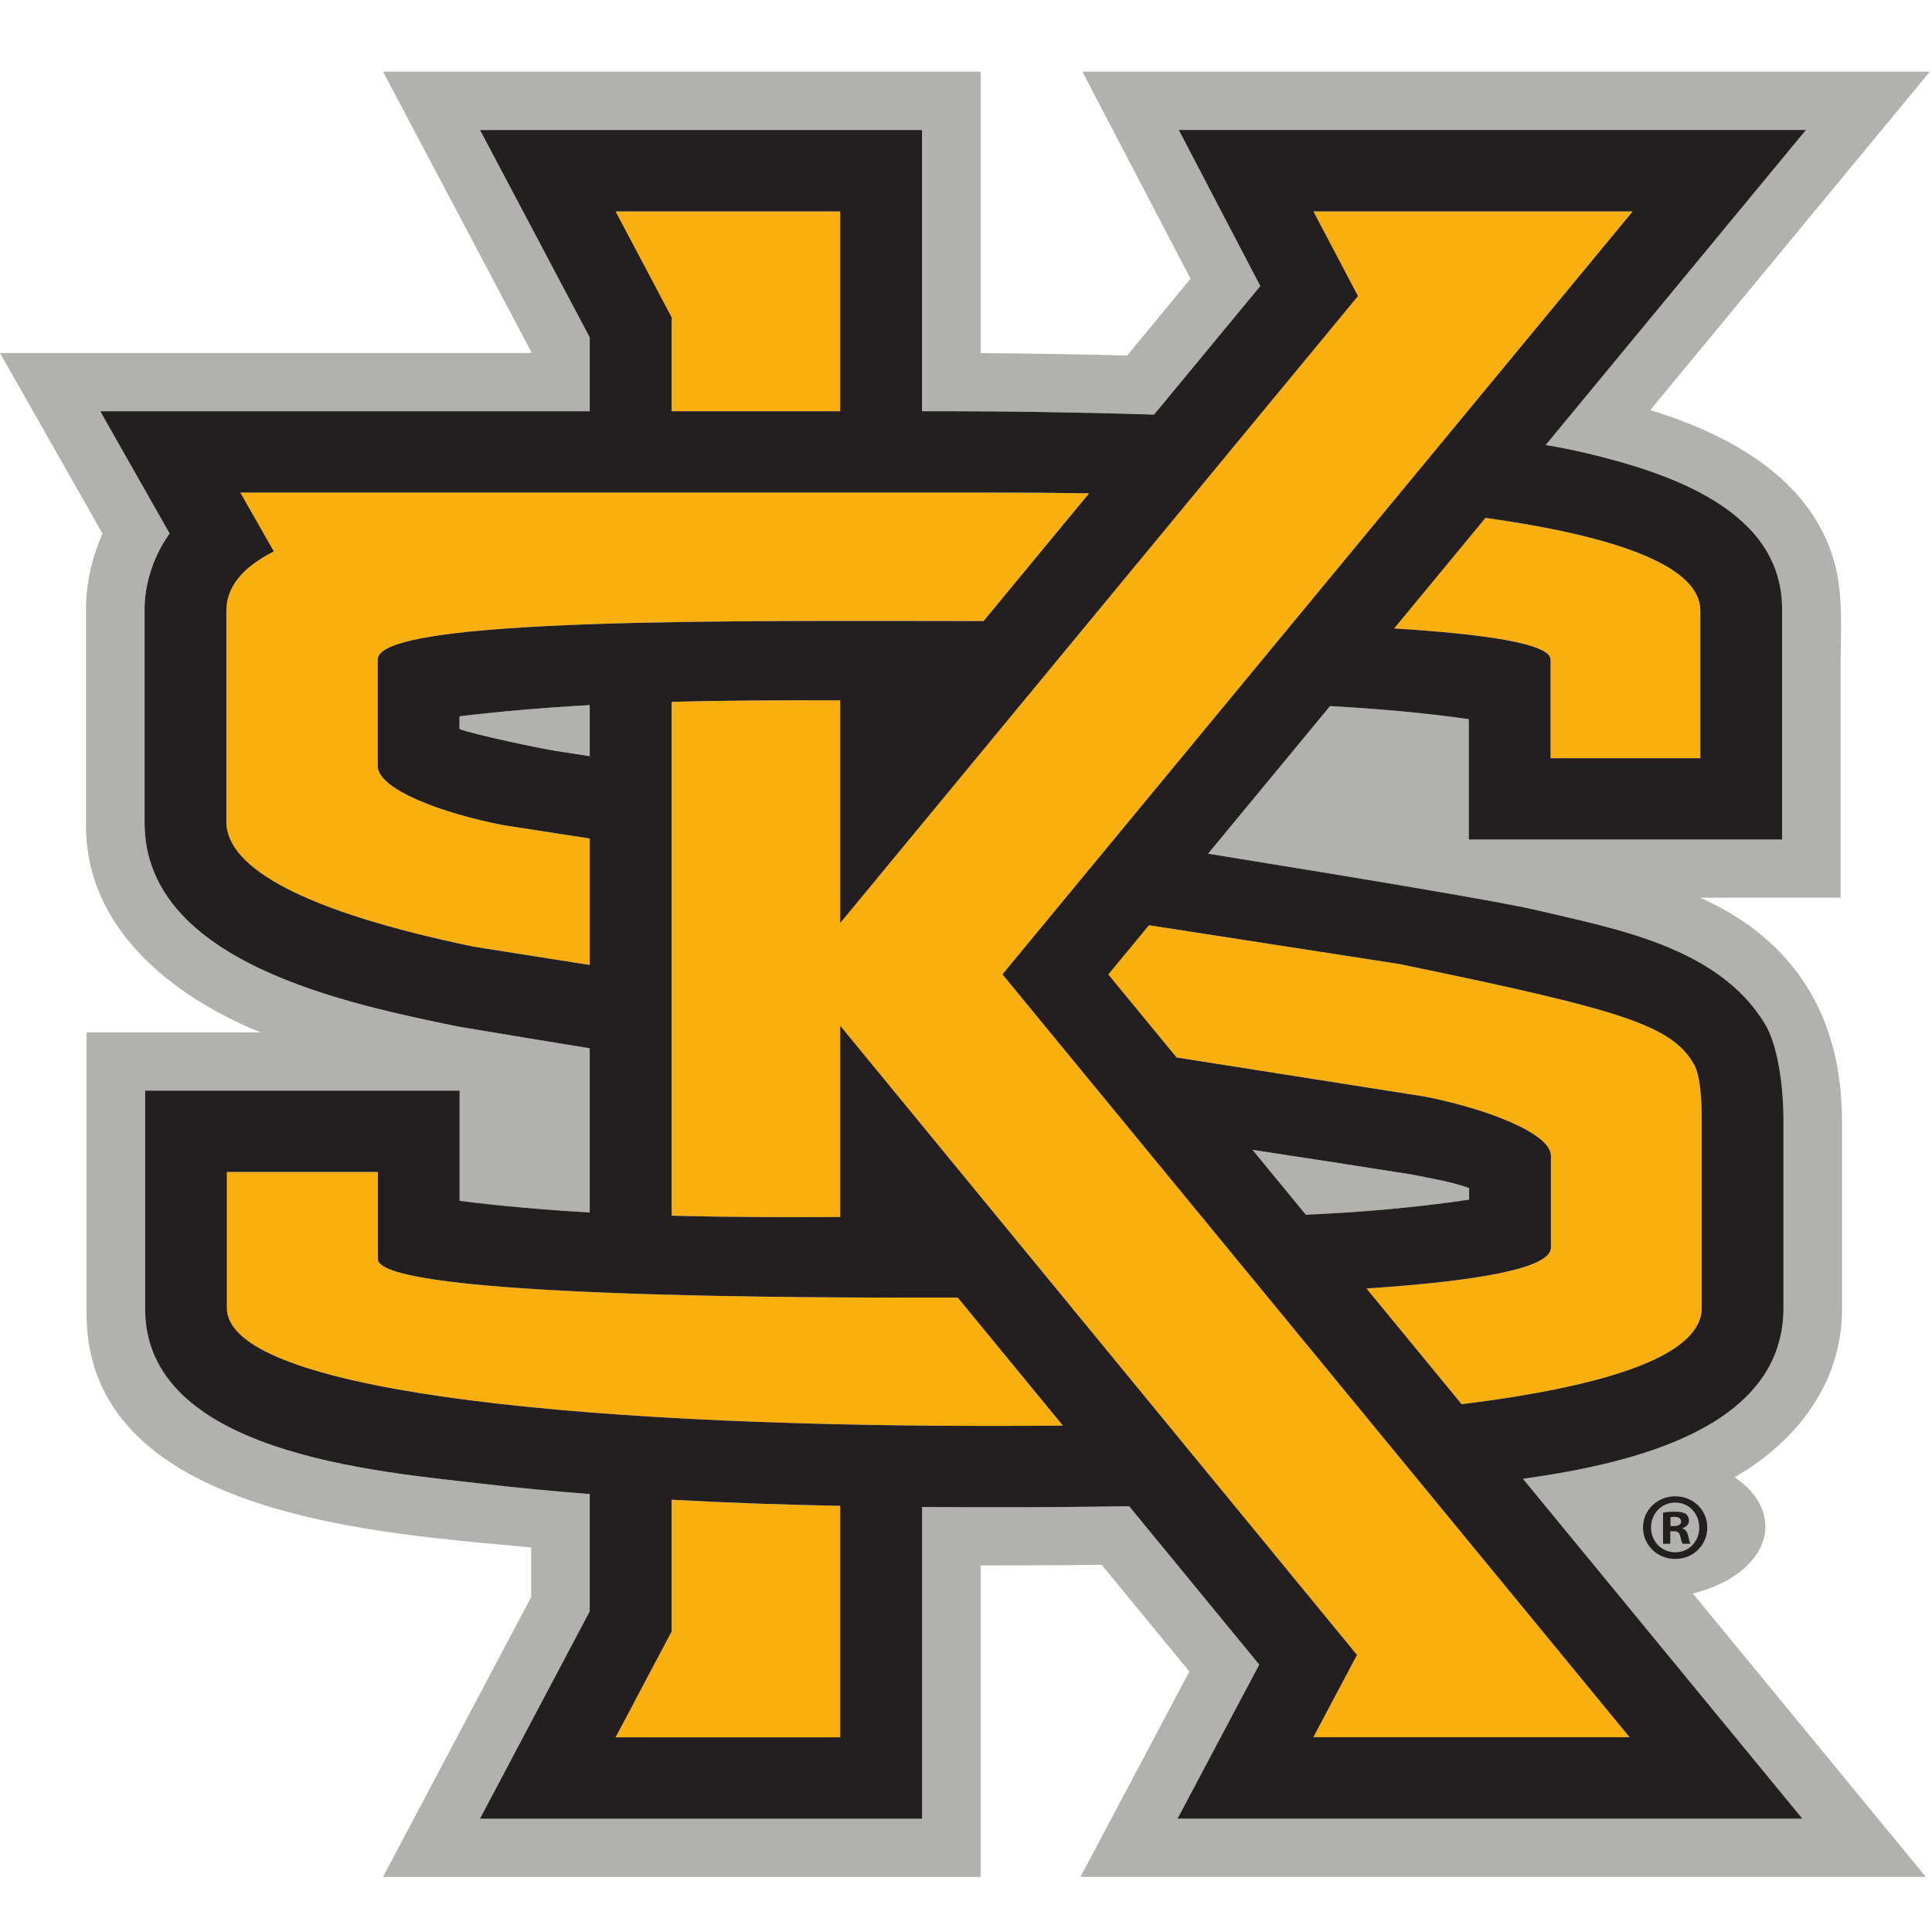
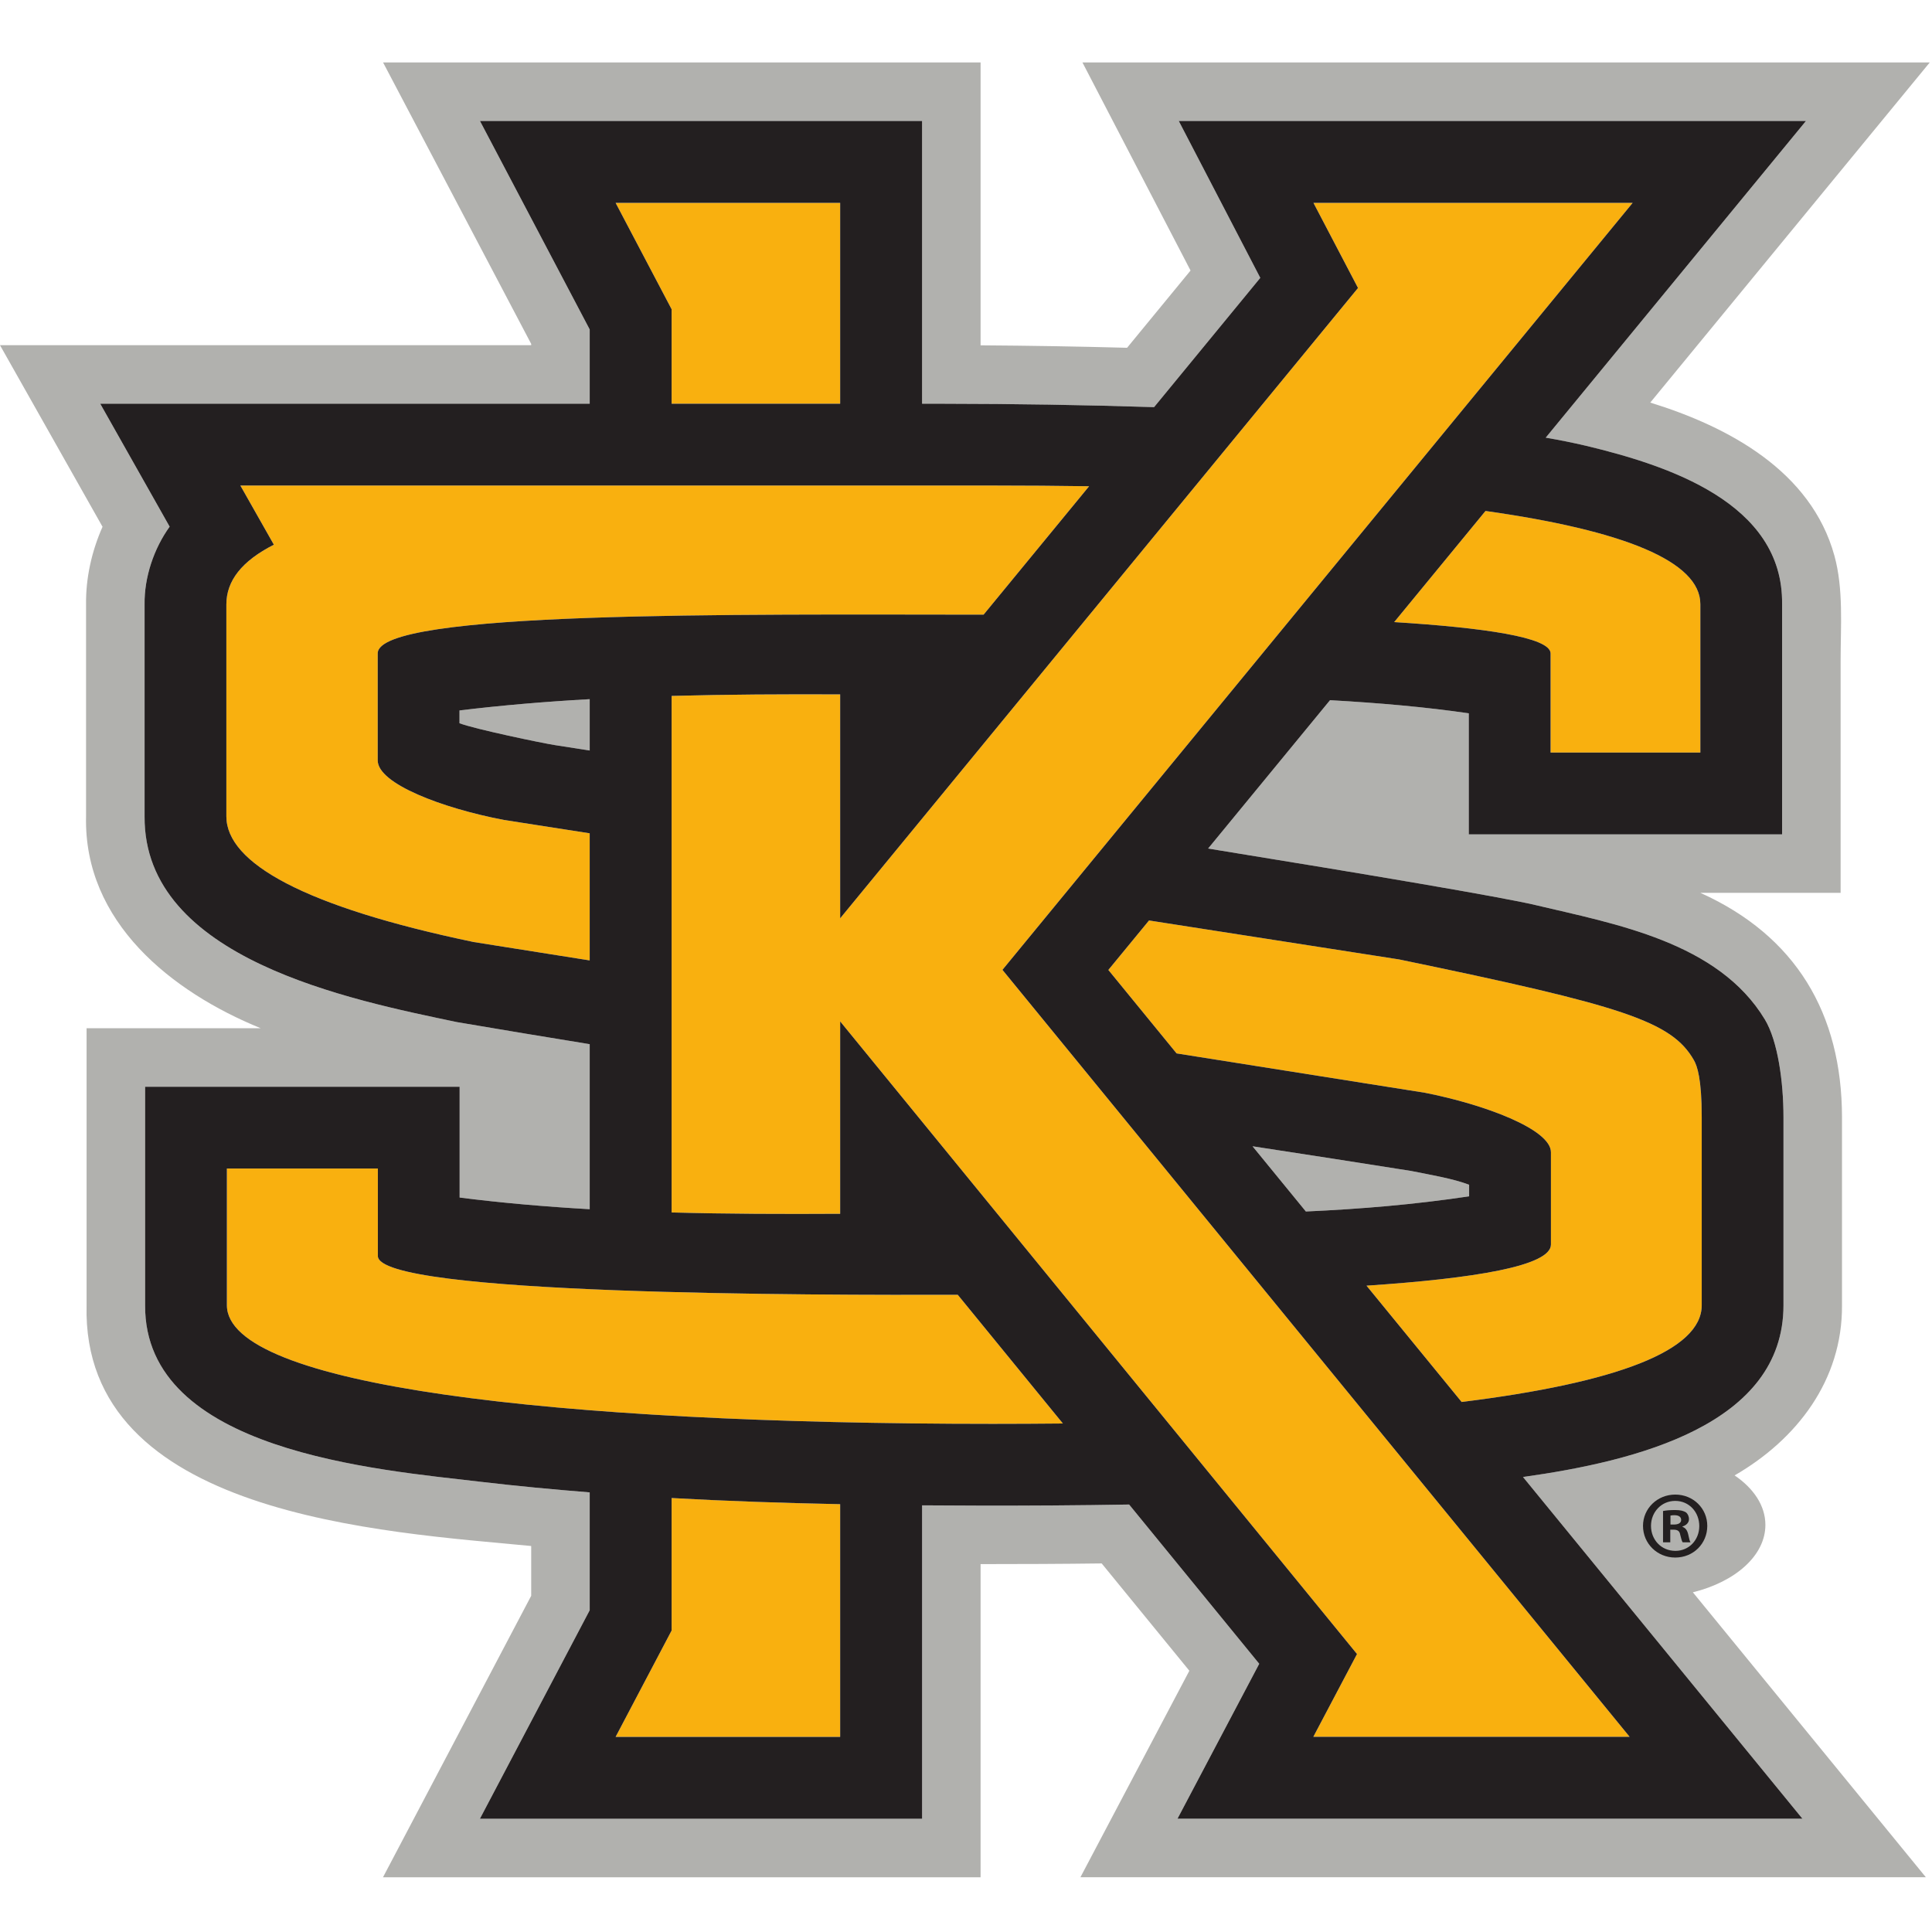
<svg xmlns="http://www.w3.org/2000/svg" width="200" height="200">
  <g fill="none">
-     <path d="M57.43 77.718l3.616.562v-5.288c-4.5.25-8.992.619-13.48 1.16v1.32c1.602.604 8.575 2.048 9.864 2.246" fill="#B1B1AE" />
-     <path d="M186.585 188.271h-64.693l8.462-15.95-13.468-16.4c-5.196.092-10.39.12-15.571.112a1044.88 1044.88 0 0 1-5.862-.029v32.274H49.679l11.367-21.47V154.67a302.562 302.562 0 0 1-11.261-1.087c-10.694-1.253-34.86-3.124-34.763-18.185v-22.497H47.58v11.41c4.46.562 8.952.945 13.466 1.2v-16.993c-4.58-.74-9.16-1.495-13.735-2.271-10.946-2.284-32.452-6.495-32.344-21.187V63.237c-.043-2.807.974-5.773 2.595-8.007l-7.186-12.66h50.67v-7.647l-11.36-21.47h45.767V42.57h2.227c6.096 0 13.75.1 21.79.35l10.994-13.311s-6.682-12.795-8.44-16.158h64.93l-26.941 32.613c1.535.264 2.95.543 4.204.843 8.313 1.99 20.403 5.822 20.264 16.297v23.707h-32.433V74.45c-4.419-.646-9.275-1.071-14.365-1.355l-12.619 15.276c16.582 2.677 30.366 4.99 33.887 5.82 8.284 1.953 18.928 3.825 23.75 11.79 1.332 2.198 1.924 6.384 1.924 10.044v19.372c0 12.309-15.243 16.059-26.965 17.688l28.925 35.185zm-3.832-30.254c0-1.973-1.216-3.762-3.186-5.095 6.438-3.702 11.17-9.8 11.116-17.524v-19.375c-.019-10.67-4.78-18.657-14.657-23.088h14.514V69.012c0-3.541.312-7.35-.642-10.791-2.415-8.724-10.976-13.283-19.063-15.77L199.77 7.424h-87.717c3.729 7.144 7.461 14.286 11.192 21.43l-6.57 7.954a748.706 748.706 0 0 0-15.165-.253V7.425H39.654L54.99 36.41v.133H0l10.615 18.698c-1.115 2.495-1.741 5.257-1.707 7.993V85.06c-.249 10.882 8.842 18.071 18.082 21.817H8.963v28.52c-.544 21.705 30.809 23.338 46.027 24.795v5.126l-15.343 28.985h61.862v-32.247c4.179 0 8.36-.017 12.537-.07l9.076 11.05-11.275 21.26h87.514l-24.116-29.337c4.389-1.078 7.508-3.775 7.508-6.942z" fill="#B1B1AE" />
-     <path d="M146.049 121.567a3131.83 3131.83 0 0 0-16.386-2.534l5.52 6.713c5.61-.25 11.24-.715 16.9-1.561v-1.192c-1.641-.624-3.924-1.008-6.034-1.426" fill="#B1B1AE" />
-     <path d="M61.046 86.803l-8.894-1.377c-6.373-1.211-13.049-3.73-13.049-6.126V68.273c0-4.405 37.179-3.994 62.718-3.984l10.923-13.222a703.884 703.884 0 0 0-10.055-.074H24.882l3.47 6.094c-3.347 1.69-4.92 3.735-4.92 6.15V85.06c0 4.804 8.075 9.302 25.61 12.941l12.004 1.892v-13.09m83.28-21.748c9.18.571 16.19 1.55 16.19 3.224v10.21h15.504V63.206c0-4.405-7.928-7.587-22.241-9.595l-9.453 11.443m-29.589 35.82l7.063 8.594 25.686 4.048c6.185 1.21 13.067 3.763 13.067 6.13v9.504c0 2.21-7.956 3.497-19.09 4.234l9.846 11.977c16.022-1.98 24.853-5.278 24.853-9.963v-19.372c0-3.947-.469-5.272-.815-5.869-2.306-4.02-7.423-5.608-30.49-10.361l-25.91-4.016-4.21 5.094m-75.621 29.454v-9.005H23.488v14.075c0 8.262 33.683 12.215 79.287 12.215 2.477 0 4.888-.013 7.253-.036l-10.882-13.253c-14.559.038-60.03.043-60.03-3.996" fill="#F9B00F" />
-     <path d="M169.01 21.888h-33.04l4.612 8.763-53.61 64.908V72.5c-5.81-.022-11.63 0-17.446.159v53.187c5.812.157 11.636.171 17.447.138V106.17l53.505 65.145-4.52 8.52h32.737l-64.923-78.972 65.239-78.976M69.526 42.57h17.447V21.888H63.729l5.797 10.954v9.728m0 126.325l-5.797 10.95h23.244v-23.96a489.857 489.857 0 0 1-17.447-.633v13.643" fill="#F9B00F" />
-     <path d="M168.695 179.836h-32.737l4.52-8.52-53.505-65.145v19.812c-5.81.033-11.635.019-17.447-.138V72.658c5.816-.158 11.636-.18 17.447-.158v23.06l53.609-64.909-4.612-8.763h33.04l-65.238 78.976 64.923 78.972zm-65.92-32.223c-45.604 0-79.287-3.953-79.287-12.215v-14.075h15.628v9.005c0 4.039 45.471 4.034 60.03 3.996l10.882 13.253c-2.365.023-4.776.036-7.253.036zm-15.802 32.233H63.729l5.797-10.951v-13.643c5.81.322 11.628.518 17.447.633v23.96zM61.046 72.992v5.288l-3.616-.562c-1.29-.198-8.262-1.642-9.863-2.247v-1.319c4.487-.541 8.98-.91 13.48-1.16zM49.041 98c-17.534-3.639-25.608-8.137-25.608-12.941V63.237c0-2.415 1.572-4.46 4.919-6.15l-3.47-6.094h77.807c3.46 0 6.802.027 10.055.074L101.82 64.289c-25.539-.01-62.718-.42-62.718 3.984V79.3c0 2.395 6.676 4.915 13.049 6.126l8.894 1.377v13.09L49.041 98zm37.932-76.112V42.57H69.526v-9.728L63.73 21.888h23.244zm89.047 41.319v15.281h-15.504v-10.21c0-1.672-7.01-2.652-16.19-3.223l9.453-11.443c14.313 2.008 22.24 5.19 22.24 9.595zm-40.837 62.54l-5.52-6.714a3131.83 3131.83 0 0 1 16.386 2.534c2.11.418 4.393.802 6.034 1.426v1.192c-5.66.846-11.29 1.311-16.9 1.561zm9.673-25.951c23.068 4.753 28.185 6.342 30.491 10.361.346.597.815 1.922.815 5.87v19.371c0 4.685-8.83 7.984-24.853 9.963l-9.847-11.977c11.135-.737 19.09-2.025 19.09-4.234v-9.505c0-2.366-6.88-4.92-13.066-6.129l-25.686-4.048-7.063-8.594 4.21-5.094 25.91 4.016zm39.769 35.602v-19.372c0-3.66-.592-7.846-1.923-10.044-4.823-7.965-15.467-9.837-23.75-11.79-3.522-.83-17.306-3.143-33.888-5.82l12.619-15.276c5.09.284 9.946.709 14.365 1.355v12.46h32.433V63.204c.14-10.475-11.951-14.306-20.264-16.297a66.97 66.97 0 0 0-4.204-.843l26.941-32.613h-64.93c1.758 3.363 8.44 16.158 8.44 16.158l-10.994 13.31c-8.04-.25-15.694-.35-21.79-.35h-2.227V13.454H49.686l11.36 21.47v7.647h-50.67l7.186 12.66c-1.62 2.234-2.638 5.2-2.595 8.007V85.06c-.108 14.692 21.398 18.903 32.344 21.187 4.574.776 9.154 1.53 13.735 2.271v16.993c-4.514-.255-9.006-.638-13.466-1.2V112.9H15.022v22.497c-.098 15.06 24.069 16.932 34.763 18.185 3.744.439 7.5.79 11.261 1.087v12.137L49.68 188.278h45.774v-32.274c1.955.015 3.91.025 5.862.029a808.92 808.92 0 0 0 15.57-.112l13.469 16.4-8.462 15.95h64.693l-28.925-35.185c11.722-1.63 26.965-5.38 26.965-17.688z" fill="#231F20" />
-     <path d="M172.927 157.981h.355c.415 0 .75-.136.75-.47 0-.294-.216-.491-.69-.491a1.85 1.85 0 0 0-.415.038v.923zm-.02 1.829h-.75v-3.222c.295-.06.71-.1 1.244-.1.611 0 .887.1 1.126.236.176.137.315.394.315.708 0 .354-.277.63-.67.746v.04c.315.119.493.353.592.785.099.49.157.688.237.807h-.81c-.098-.12-.158-.413-.258-.787-.058-.353-.256-.51-.67-.51h-.356v1.297zm-1.996-1.691c0 1.435 1.069 2.574 2.528 2.574 1.424 0 2.47-1.14 2.47-2.554 0-1.434-1.046-2.592-2.489-2.592-1.44 0-2.509 1.158-2.509 2.572zm5.826 0c0 1.828-1.44 3.262-3.317 3.262-1.856 0-3.337-1.434-3.337-3.262 0-1.787 1.481-3.222 3.337-3.222 1.877 0 3.317 1.435 3.317 3.222z" fill="#231F20" />
+     <path d="m57.43 77.13 3.616.564v-5.316c-4.5.251-8.992.622-13.48 1.167v1.326c1.602.607 8.575 2.059 9.864 2.259" fill="#B1B1AE" />
+     <path d="M186.585 188.27h-64.693l8.462-16.036-13.468-16.486c-5.196.092-10.39.121-15.571.112-1.953-.003-3.907-.014-5.862-.028v32.445H49.679l11.367-21.585v-12.201c-3.761-.3-7.517-.652-11.261-1.093-10.694-1.26-34.86-3.141-34.763-18.282V112.5H47.58v11.47c4.46.566 8.952.95 13.466 1.208v-17.084a1819.2 1819.2 0 0 1-13.735-2.283c-10.946-2.296-32.452-6.53-32.344-21.3v-21.94c-.043-2.821.974-5.804 2.595-8.05l-7.186-12.727h50.67v-7.688l-11.36-21.584h45.767v29.272h2.227c6.096 0 13.75.1 21.79.352l10.994-13.382s-6.682-12.862-8.44-16.243h64.93l-26.941 32.786a66.77 66.77 0 0 1 4.204.847c8.313 2.001 20.403 5.854 20.264 16.384v23.833h-32.433V73.844c-4.419-.649-9.275-1.076-14.365-1.361L125.064 87.84c16.582 2.691 30.366 5.015 33.887 5.851 8.284 1.963 18.928 3.846 23.75 11.852 1.332 2.21 1.924 6.418 1.924 10.098v19.475c0 12.374-15.243 16.144-26.965 17.782l28.925 35.373zm-3.832-30.415c0-1.983-1.216-3.782-3.186-5.122 6.438-3.721 11.17-9.852 11.116-17.617v-19.478c-.019-10.727-4.78-18.757-14.657-23.21h14.514v-24.05c0-3.561.312-7.39-.642-10.85-2.415-8.77-10.976-13.353-19.063-15.854L199.77 6.462h-87.717c3.729 7.182 7.461 14.362 11.192 21.544l-6.57 7.996a744.752 744.752 0 0 0-15.165-.254V6.462H39.654l15.336 29.14v.133H0l10.615 18.798C9.5 57.04 8.874 59.818 8.908 62.568V84.51c-.249 10.94 8.842 18.167 18.082 21.933H8.963v28.673c-.544 21.82 30.809 23.46 46.027 24.926v5.153l-15.343 29.14h61.862v-32.419c4.179 0 8.36-.017 12.537-.07l9.076 11.109-11.275 21.373h87.514l-24.116-29.493c4.389-1.084 7.508-3.796 7.508-6.98z" fill="#B1B1AE" />
+     <path d="M146.049 121.212c-5.46-.867-10.92-1.71-16.386-2.548l5.52 6.749c5.61-.252 11.24-.72 16.9-1.57v-1.198c-1.641-.627-3.924-1.013-6.034-1.433" fill="#B1B1AE" />
+     <path d="m61.046 86.263-8.894-1.385c-6.373-1.217-13.049-3.75-13.049-6.158V67.634c0-4.428 37.179-4.015 62.718-4.005l10.923-13.293a700.168 700.168 0 0 0-10.055-.074H24.882l3.47 6.126c-3.347 1.7-4.92 3.755-4.92 6.183V84.51c0 4.83 8.075 9.352 25.61 13.01l12.004 1.903v-13.16m83.28-21.864c9.18.574 16.19 1.559 16.19 3.24v10.265h15.504V62.54c0-4.428-7.928-7.627-22.241-9.646l-9.453 11.504m-29.589 36.01 7.063 8.64 25.686 4.07c6.185 1.215 13.067 3.782 13.067 6.161v9.556c0 2.22-7.956 3.515-19.09 4.256l9.846 12.041c16.022-1.99 24.853-5.307 24.853-10.016v-19.475c0-3.968-.469-5.3-.815-5.9-2.306-4.04-7.423-5.638-30.49-10.417l-25.91-4.037-4.21 5.121m-75.621 29.611v-9.053H23.488v14.15c0 8.305 33.683 12.28 79.287 12.28 2.477 0 4.888-.013 7.253-.036l-10.882-13.324c-14.559.039-60.03.043-60.03-4.017" fill="#F9B00F" />
+     <path d="M169.01 21.002h-33.04l4.612 8.81-53.61 65.253V71.883c-5.81-.022-11.63 0-17.446.159v53.47c5.812.158 11.636.172 17.447.139v-19.918l53.505 65.492-4.52 8.566h32.737l-64.923-79.393 65.239-79.396M69.526 41.794h17.447V21.002H63.729l5.797 11.012v9.78m0 126.997-5.797 11.01h23.244v-24.09a487.276 487.276 0 0 1-17.447-.635v13.715" fill="#F9B00F" />
+     <path d="M168.695 179.79h-32.737l4.52-8.565-53.505-65.492v19.918c-5.81.033-11.635.019-17.447-.138V72.042c5.816-.159 11.636-.181 17.447-.159v23.182l53.609-65.253-4.612-8.81h33.04l-65.238 79.396 64.923 79.393zm-65.92-32.394c-45.604 0-79.287-3.975-79.287-12.28v-14.15h15.628v9.053c0 4.06 45.471 4.056 60.03 4.017l10.882 13.324a766.52 766.52 0 0 1-7.253.036zM86.973 179.8H63.729l5.797-11.009v-13.715c5.81.323 11.628.52 17.447.636V179.8zM61.046 72.378v5.316l-3.616-.564c-1.29-.2-8.262-1.652-9.863-2.26v-1.325c4.487-.545 8.98-.916 13.48-1.167zM49.041 97.519c-17.534-3.658-25.608-8.18-25.608-13.01V62.571c0-2.428 1.572-4.483 4.919-6.183l-3.47-6.126h77.807c3.46 0 6.802.027 10.055.074L101.82 63.629c-25.539-.01-62.718-.423-62.718 4.005V78.72c0 2.408 6.676 4.94 13.049 6.158l8.894 1.385v13.159L49.04 97.519zm37.932-76.517v20.792H69.526v-9.78L63.73 21.002h23.244zm89.047 41.539v15.363h-15.504V67.64c0-1.682-7.01-2.667-16.19-3.241l9.453-11.504c14.313 2.019 22.24 5.218 22.24 9.646zm-40.837 62.872-5.52-6.75c5.465.838 10.927 1.682 16.386 2.549 2.11.42 4.393.806 6.034 1.433v1.198c-5.66.85-11.29 1.318-16.9 1.57zm9.673-26.089c23.068 4.78 28.185 6.376 30.491 10.417.346.6.815 1.932.815 5.9v19.475c0 4.71-8.83 8.026-24.853 10.016l-9.847-12.04c11.135-.742 19.09-2.036 19.09-4.257v-9.556c0-2.379-6.88-4.946-13.066-6.161l-25.686-4.07-7.063-8.64 4.21-5.121 25.91 4.037zm39.769 35.792v-19.475c0-3.68-.592-7.888-1.923-10.098-4.823-8.006-15.467-9.889-23.75-11.852-3.522-.836-17.306-3.16-33.888-5.851l12.619-15.357c5.09.285 9.946.712 14.365 1.361v12.527h32.433V62.538c.14-10.53-11.951-14.383-20.264-16.384a66.77 66.77 0 0 0-4.204-.847l26.941-32.786h-64.93c1.758 3.38 8.44 16.243 8.44 16.243L119.47 42.146a714.664 714.664 0 0 0-21.79-.352h-2.227V12.522H49.686l11.36 21.584v7.688h-50.67l7.186 12.727c-1.62 2.246-2.638 5.229-2.595 8.05v21.94c-.108 14.77 21.398 19.003 32.344 21.299a1819.2 1819.2 0 0 0 13.735 2.283v17.084c-4.514-.257-9.006-.642-13.466-1.207V112.5H15.022v22.616c-.098 15.14 24.069 17.022 34.763 18.282 3.744.44 7.5.793 11.261 1.093v12.201L49.68 188.277h45.774v-32.445c1.955.014 3.91.025 5.862.028 5.182.01 10.375-.02 15.57-.112l13.469 16.486-8.462 16.037h64.693l-28.925-35.373c11.722-1.638 26.965-5.408 26.965-17.782z" fill="#231F20" />
+     <path d="M172.927 157.82h.355c.415 0 .75-.137.75-.473 0-.296-.216-.494-.69-.494a1.85 1.85 0 0 0-.415.038v.928zm-.02 1.838h-.75v-3.24c.295-.059.71-.1 1.244-.1.611 0 .887.1 1.126.237.176.139.315.396.315.713 0 .355-.277.632-.67.749v.04c.315.12.493.356.592.79.099.493.157.691.237.81h-.81c-.098-.119-.158-.414-.258-.79-.058-.356-.256-.514-.67-.514h-.356v1.305zm-1.996-1.7c0 1.442 1.069 2.587 2.528 2.587 1.424 0 2.47-1.145 2.47-2.567 0-1.442-1.046-2.606-2.489-2.606-1.44 0-2.509 1.164-2.509 2.586zm5.826 0c0 1.838-1.44 3.279-3.317 3.279-1.856 0-3.337-1.441-3.337-3.28 0-1.796 1.481-3.239 3.337-3.239 1.877 0 3.317 1.443 3.317 3.24z" fill="#231F20" />
  </g>
</svg>
